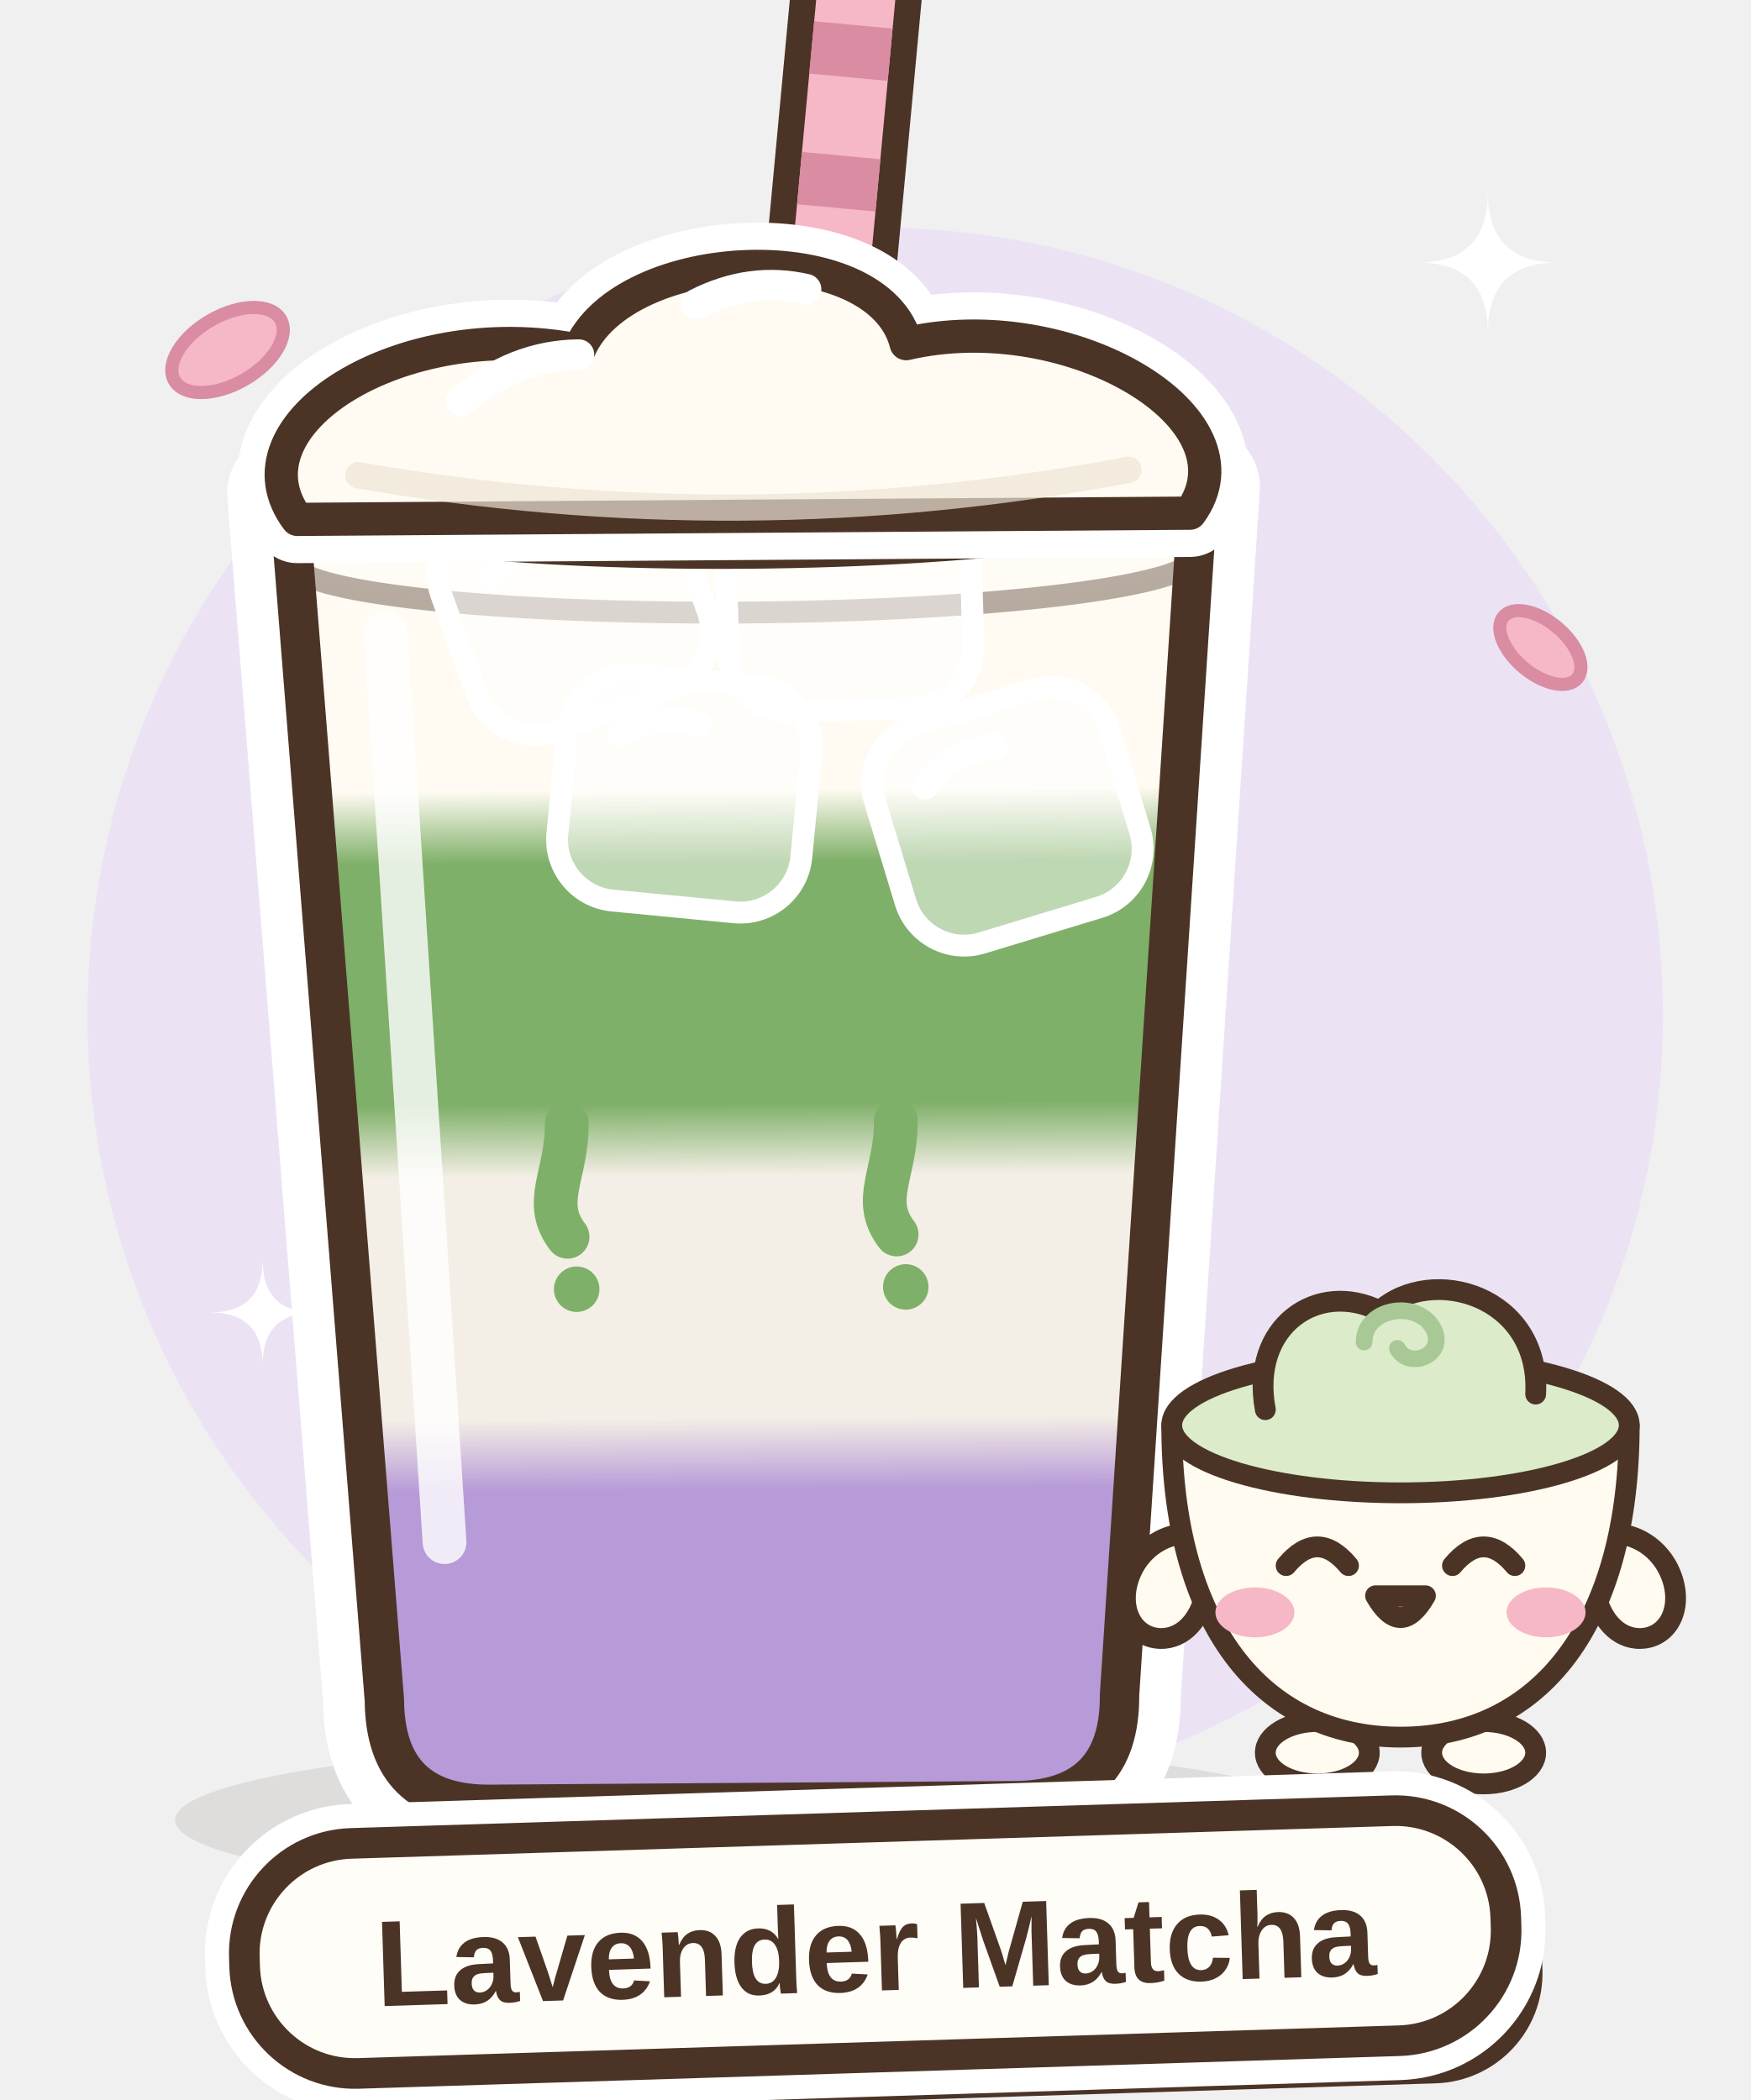
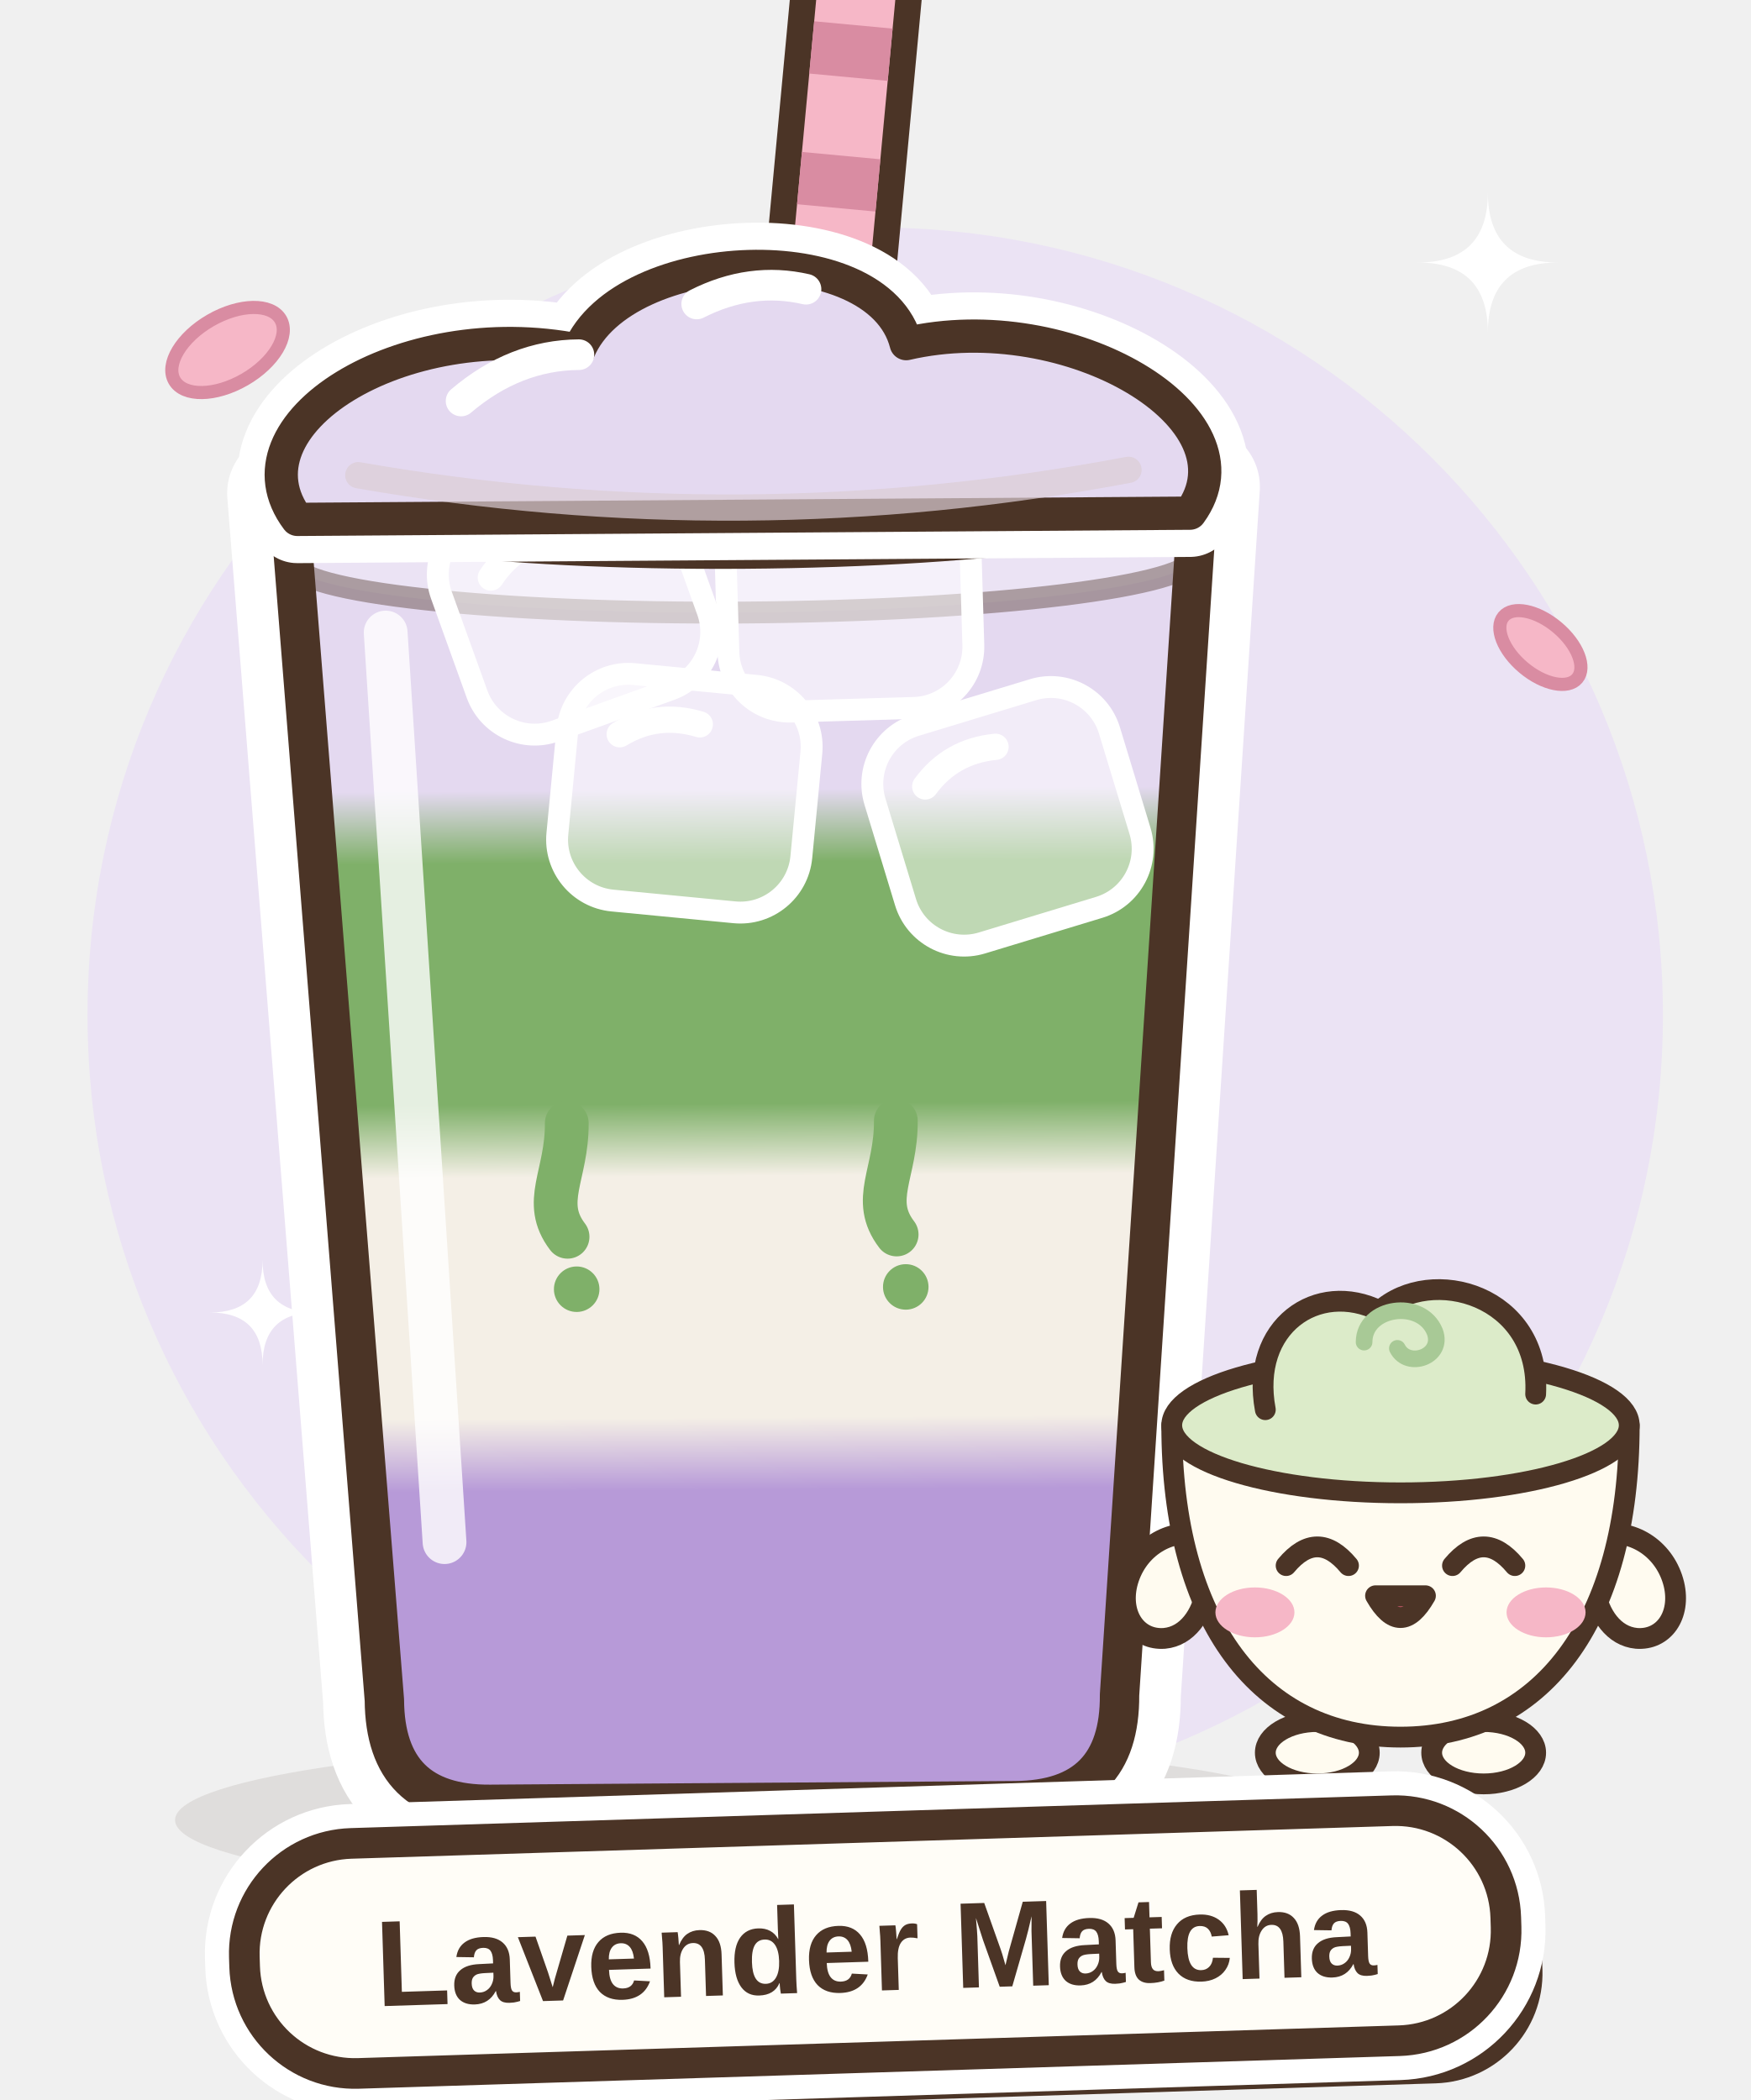
<svg xmlns="http://www.w3.org/2000/svg" viewBox="0 0 200 240" width="200" height="240" class="art-drink" role="img" aria-label="Lavender Matcha" font-family="'M PLUS Rounded 1c', ui-rounded, 'Hiragino Maru Gothic ProN', 'Arial Rounded MT Bold', Nunito, Arial, sans-serif">
  <defs>
    <linearGradient id="dlavendermal" gradientUnits="userSpaceOnUse" x1="0" x2="0" y1="-142" y2="-4">
-       <stop offset="0%" stop-color="#FFFBF2" />
-       <stop offset="19%" stop-color="#FFFBF2" />
+       <stop offset="0%" stop-color="#E4D9F0" />
+       <stop offset="19%" stop-color="#E4D9F0" />
      <stop offset="25%" stop-color="#7FB069" />
      <stop offset="45%" stop-color="#7FB069" />
      <stop offset="51%" stop-color="#F4EFE6" />
      <stop offset="71%" stop-color="#F4EFE6" />
      <stop offset="77%" stop-color="#B79AD8" />
      <stop offset="100%" stop-color="#B79AD8" />
    </linearGradient>
    <clipPath id="dlavendermac">
      <path d="M-52 -150L-42 -12Q-42 0 -30 0L30 0Q42 0 42 -12L52 -150Z" />
    </clipPath>
  </defs>
  <circle cx="100" cy="116" r="90" fill="#EBE3F4" class="art-bg" />
  <ellipse cx="86" cy="208" rx="66" ry="9" fill="#4B3426" opacity="0.1" />
  <ellipse cx="26" cy="40" rx="7" ry="3.9" transform="rotate(-30 26 40)" fill="#F6B7C7" stroke="#D98CA2" stroke-width="1.5" />
  <ellipse cx="176" cy="74" rx="5.5" ry="3" transform="rotate(40 176 74)" fill="#F6B7C7" stroke="#D98CA2" stroke-width="1.5" />
  <path d="M170 22Q170 30 178 30Q170 30 170 38Q170 30 162 30Q170 30 170 22Z" fill="#FFFFFF" />
  <path d="M30 144Q30 150 36 150Q30 150 30 156Q30 150 24 150Q30 150 30 144Z" fill="#FFFFFF" />
  <g transform="translate(86 206) rotate(-0.4) scale(1)">
    <path d="M-52 -150L-42 -12Q-42 0 -30 0L30 0Q42 0 42 -12L52 -150Z" fill="#FFFFFF" stroke="#FFFFFF" stroke-width="14" stroke-linejoin="round" />
    <path d="M-52 -150L-42 -12Q-42 0 -30 0L30 0Q42 0 42 -12L52 -150Z" fill="#EEF7F3" fill-opacity="0.9" />
    <path d="M-5.7 -18L13.3 -206.8" fill="none" stroke="#4B3426" stroke-width="15" stroke-linecap="round" stroke-linejoin="round" />
    <path d="M-5.7 -18L13.3 -206.8" fill="none" stroke="#F6B7C7" stroke-width="9" stroke-linecap="round" stroke-linejoin="round" />
    <path d="M-5.7 -18L13.3 -206.8" fill="none" stroke="#D98CA2" stroke-width="9" stroke-linecap="butt" stroke-linejoin="round" stroke-dasharray="6 9" />
    <g clip-path="url(#dlavendermac)">
      <rect x="-80" y="-142" width="160" height="142" fill="url(#dlavendermal)" />
      <path d="M-20.7 -77.8 c 0 6 -3 9 0 13" fill="none" stroke="#7FB069" stroke-width="5" stroke-linecap="round" stroke-linejoin="round" />
      <circle cx="-19.7" cy="-58.8" r="2.6" fill="#7FB069" />
      <path d="M16.9 -77.8 c 0 6 -3 9 0 13" fill="none" stroke="#7FB069" stroke-width="5" stroke-linecap="round" stroke-linejoin="round" />
      <circle cx="17.9" cy="-58.8" r="2.6" fill="#7FB069" />
-       <ellipse cx="0" cy="-142" rx="51.5" ry="6" fill="#FFFCF5" stroke="#4B3426" stroke-width="2.5" stroke-opacity="0.4" />
+       <ellipse cx="0" cy="-142" rx="51.5" ry="6" fill="#EBE3F4" stroke="#4B3426" stroke-width="2.5" stroke-opacity="0.4" />
      <rect x="-33.4" y="-150.2" width="28" height="26" rx="7" transform="rotate(-19.4 -19.4 -137.2)" fill="#FFFFFF" fill-opacity="0.5" stroke="#FFFFFF" stroke-width="2.5" stroke-opacity="1" />
      <path d="M-27.4 -143.2 q 4 -3 9 -2" transform="rotate(-19.4 -19.4 -137.2)" fill="none" stroke="#FFFFFF" stroke-width="3" stroke-linecap="round" stroke-linejoin="round" />
      <rect x="-21" y="-128.4" width="28" height="26" rx="7" transform="rotate(5.9 -7 -115.4)" fill="#FFFFFF" fill-opacity="0.5" stroke="#FFFFFF" stroke-width="2.5" stroke-opacity="1" />
      <path d="M-15 -121.4 q 4 -3 9 -2" transform="rotate(5.9 -7 -115.4)" fill="none" stroke="#FFFFFF" stroke-width="3" stroke-linecap="round" stroke-linejoin="round" />
      <rect x="-2" y="-150.8" width="28" height="26" rx="7" transform="rotate(-1.3 12 -137.8)" fill="#FFFFFF" fill-opacity="0.5" stroke="#FFFFFF" stroke-width="2.5" stroke-opacity="1" />
      <path d="M4 -143.8 q 4 -3 9 -2" transform="rotate(-1.3 12 -137.8)" fill="none" stroke="#FFFFFF" stroke-width="3" stroke-linecap="round" stroke-linejoin="round" />
      <rect x="15.9" y="-125.5" width="28" height="26" rx="7" transform="rotate(-16.5 29.9 -112.5)" fill="#FFFFFF" fill-opacity="0.5" stroke="#FFFFFF" stroke-width="2.5" stroke-opacity="1" />
      <path d="M21.9 -118.5 q 4 -3 9 -2" transform="rotate(-16.5 29.9 -112.5)" fill="none" stroke="#FFFFFF" stroke-width="3" stroke-linecap="round" stroke-linejoin="round" />
    </g>
    <path d="M-35 -30L-41 -134" fill="none" stroke="#FFFFFF" stroke-width="5" stroke-linecap="round" stroke-linejoin="round" opacity="0.8" />
    <path d="M-52 -150L-42 -12Q-42 0 -30 0L30 0Q42 0 42 -12L52 -150" fill="none" stroke="#4B3426" stroke-width="4.5" stroke-linecap="round" stroke-linejoin="round" />
    <ellipse cx="0" cy="-150" rx="52" ry="7" fill="none" stroke="#4B3426" stroke-width="4" />
    <path d="M-51 -147C-59 -157.8 -39 -170.3 -18.7 -166.1C-13.5 -178.1 15.6 -179.1 18.7 -166.6C37.4 -170.8 59 -157.8 51 -147Z" fill="#FFFFFF" stroke="#FFFFFF" stroke-width="10" stroke-linejoin="round" />
-     <path d="M-51 -147C-59 -157.8 -39 -170.3 -18.7 -166.1C-13.5 -178.1 15.6 -179.1 18.7 -166.6C37.4 -170.8 59 -157.8 51 -147Z" fill="#FFFBF2" stroke="#4B3426" stroke-width="3.8" stroke-linejoin="round" />
-     <path d="M-44 -152Q0 -144 44 -152" fill="none" stroke="#ECE4D5" stroke-width="3" stroke-linecap="round" stroke-linejoin="round" opacity="0.7" />
+     <path d="M-51 -147C-59 -157.8 -39 -170.3 -18.7 -166.1C-13.5 -178.1 15.6 -179.1 18.7 -166.6C37.4 -170.8 59 -157.8 51 -147Z" fill="#E4D9F0" stroke="#4B3426" stroke-width="3.8" stroke-linejoin="round" />
+     <path d="M-44 -152Q0 -144 44 -152" fill="none" stroke="#DBCDD4" stroke-width="3" stroke-linecap="round" stroke-linejoin="round" opacity="0.7" />
    <path d="M-32.2 -160.4 q 6.2 -5.2 13.5 -5.2M-5.2 -171.3 q 6.2 -3.1 12.5 -1.6" fill="none" stroke="#FFFFFF" stroke-width="3.5" stroke-linecap="round" stroke-linejoin="round" />
  </g>
  <g transform="translate(122 132) scale(1.188)">
    <path class="m-o m-c m-arm-l" stroke="#4B3426" stroke-width="2" stroke-linejoin="round" stroke-linecap="round" fill="#FFFBF0" d="M12.5 36.5c-3-.5-6 1.5-6.8 4.8-.7 3 1 5.4 3.6 5.2 2.2-.2 3.6-2.3 4-4.6" />
    <path class="m-o m-c m-arm-r" stroke="#4B3426" stroke-width="2" stroke-linejoin="round" stroke-linecap="round" fill="#FFFBF0" d="M51.5 36.5c3-.5 6 1.5 6.8 4.8.7 3-1 5.4-3.6 5.2-2.2-.2-3.6-2.3-4-4.6" />
    <g class="m-feet">
      <ellipse class="m-o m-c m-foot-l" stroke="#4B3426" stroke-width="2" stroke-linejoin="round" stroke-linecap="round" fill="#FFFBF0" cx="24" cy="57.5" rx="5" ry="3" />
      <ellipse class="m-o m-c m-foot-r" stroke="#4B3426" stroke-width="2" stroke-linejoin="round" stroke-linecap="round" fill="#FFFBF0" cx="40" cy="57.5" rx="5" ry="3" />
    </g>
    <path class="m-o m-c m-cup" stroke="#4B3426" stroke-width="2" stroke-linejoin="round" stroke-linecap="round" fill="#FFFBF0" d="M10 26c0 19 8.5 30 22 30s22-11 22-30z" />
    <g class="m-foamg">
      <ellipse class="m-o m-f" stroke="#4B3426" stroke-width="2" stroke-linejoin="round" stroke-linecap="round" fill="#DCEBC9" cx="32" cy="26" rx="22" ry="6.5" />
      <path class="m-o m-f" stroke="#4B3426" stroke-width="2" stroke-linejoin="round" stroke-linecap="round" fill="#DCEBC9" d="M19 24.5c-1.5-8 5-12.5 11-9.5 5-4.5 15.5-1.5 15 8" />
      <path class="m-s" fill="none" stroke="#A8C996" stroke-width="1.6" stroke-linecap="round" d="M28.5 18c0-3.4 5.5-4.2 6.8-1 .9 2.4-2.6 3.6-3.6 1.6" />
    </g>
    <g class="m-look">
      <g class="m-eyes">
        <path class="m-l" fill="none" stroke="#4B3426" stroke-width="2" stroke-linecap="round" stroke-linejoin="round" d="M21 39.5q3-3.6 6 0M37 39.5q3-3.6 6 0" />
      </g>
    </g>
    <ellipse class="m-blush" fill="#F6B7C7" cx="18" cy="44" rx="3.8" ry="2.4" />
    <ellipse class="m-blush" fill="#F6B7C7" cx="46" cy="44" rx="3.8" ry="2.4" />
    <path class="m-o m-in m-mouth" stroke="#4B3426" stroke-width="2" stroke-linejoin="round" stroke-linecap="round" fill="#B4535F" d="M29.6 42.4q2.4 4.2 4.8 0z" />
  </g>
  <g transform="rotate(-1.8 100 222)">
    <rect x="31.9" y="213.8" width="144.2" height="26.3" rx="12.6" fill="#4B3426" />
    <rect x="27.9" y="208.8" width="144.2" height="26.3" rx="12.6" fill="#FFFDF7" stroke="#FFFFFF" stroke-width="9" paint-order="stroke" />
    <rect x="27.9" y="208.8" width="144.2" height="26.3" rx="12.6" fill="none" stroke="#4B3426" stroke-width="3.5" />
    <text x="100" y="227.5" font-size="14" font-weight="800" text-anchor="middle" fill="#4B3426">Lavender Matcha</text>
  </g>
</svg>
